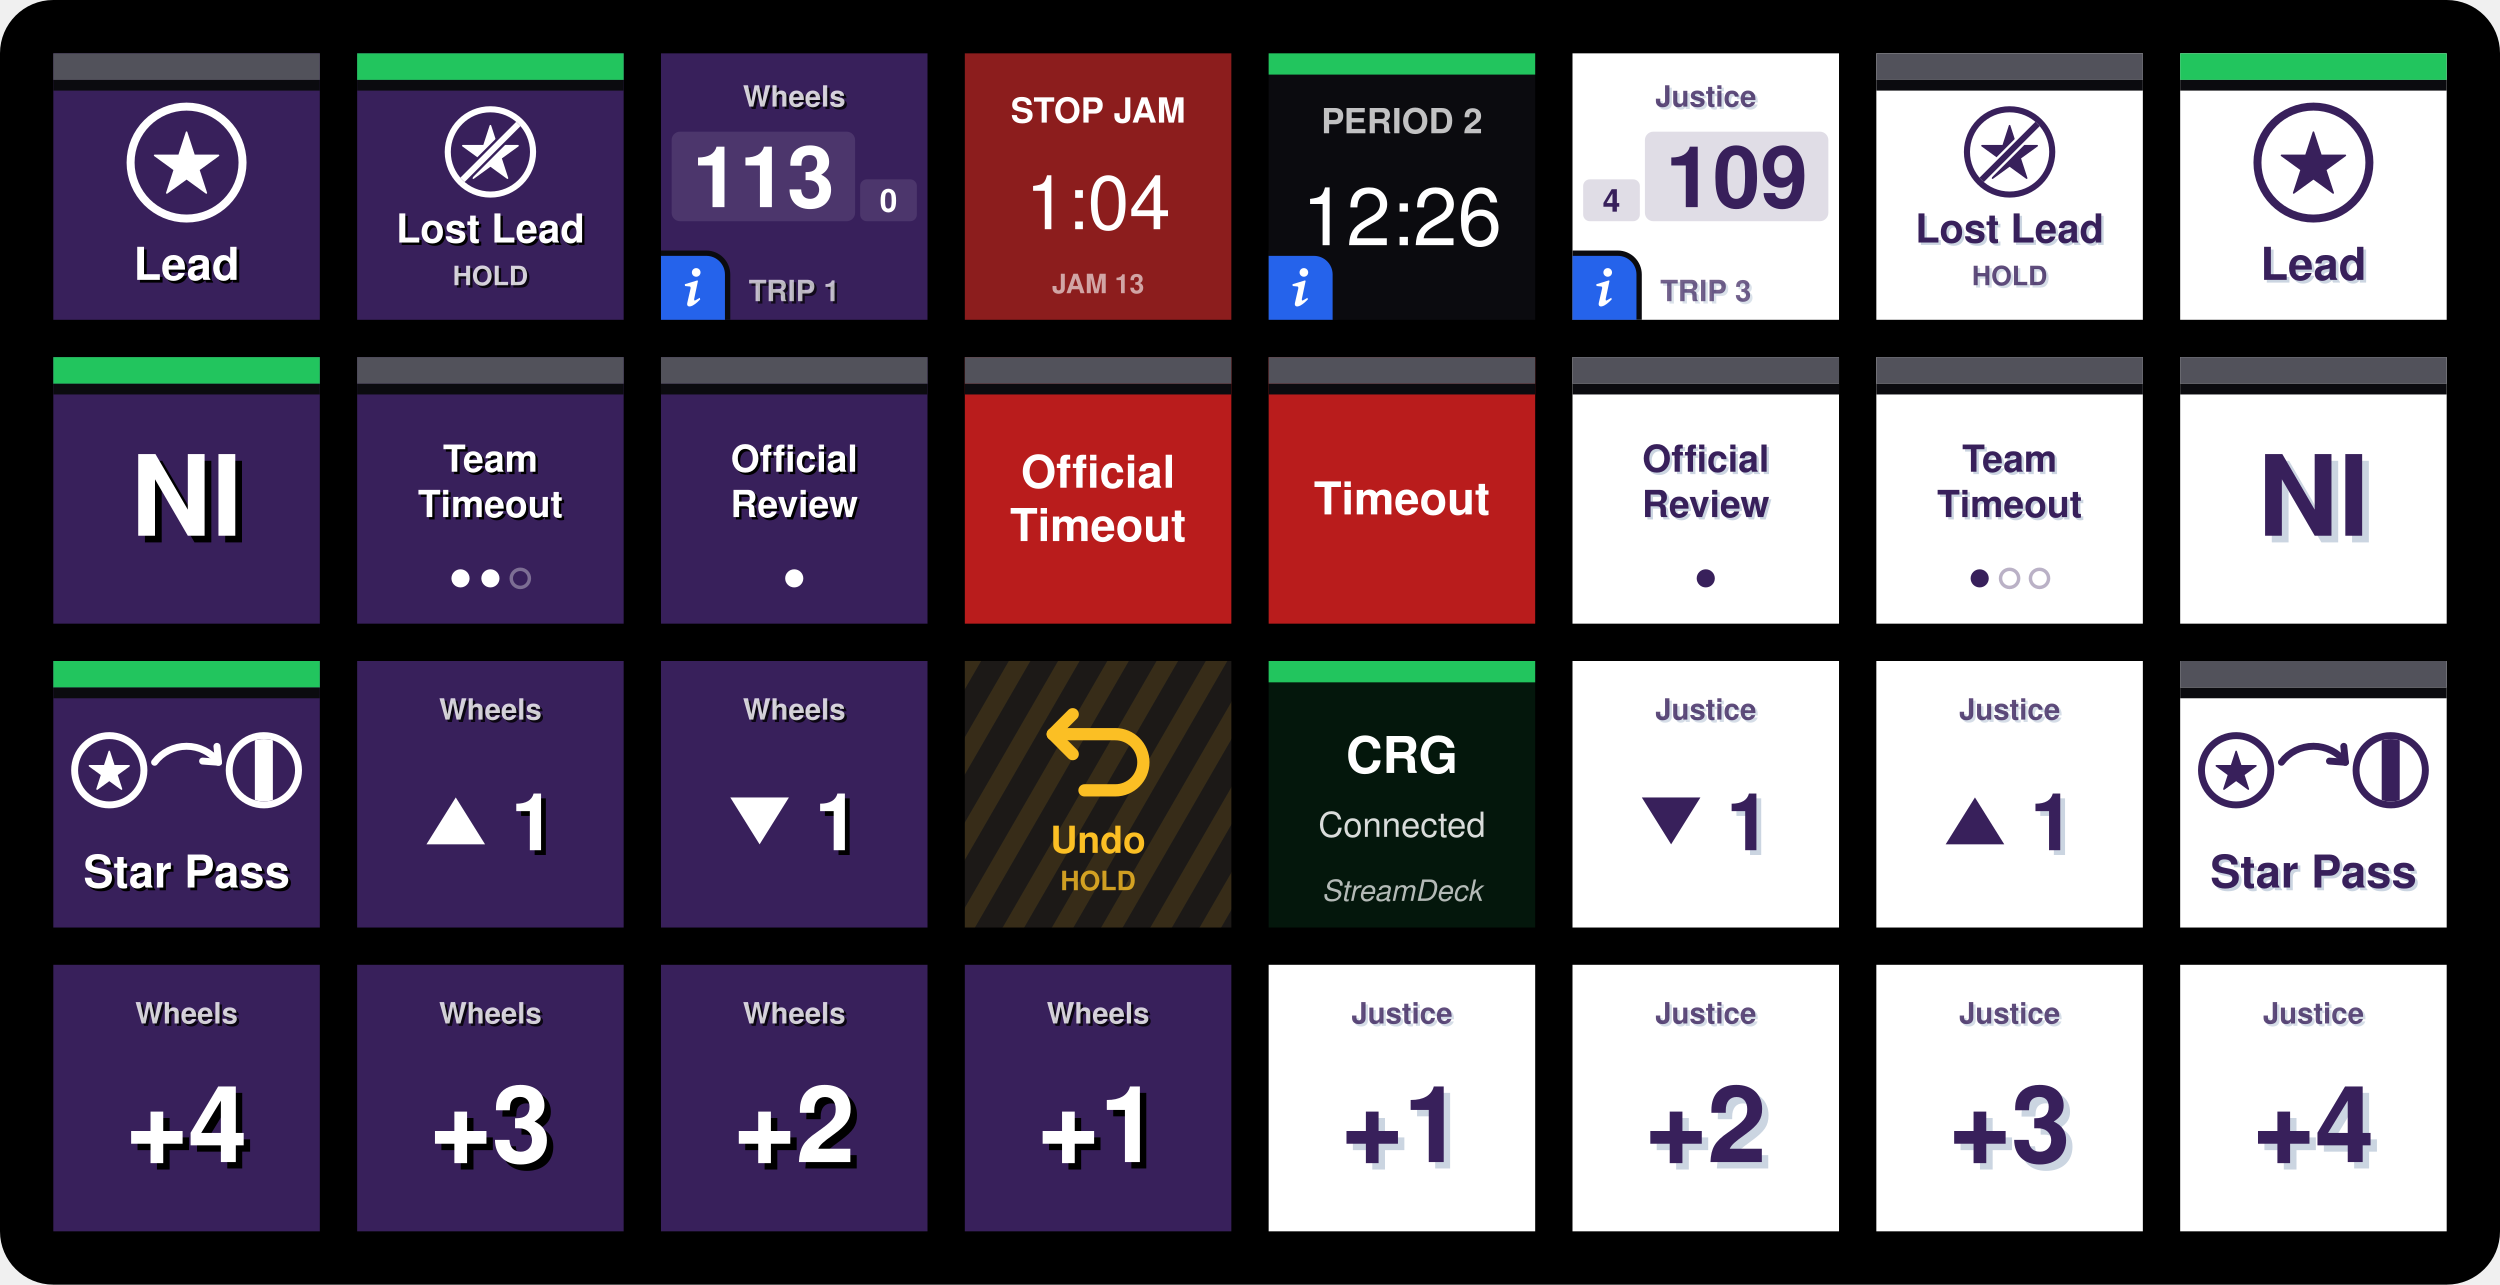
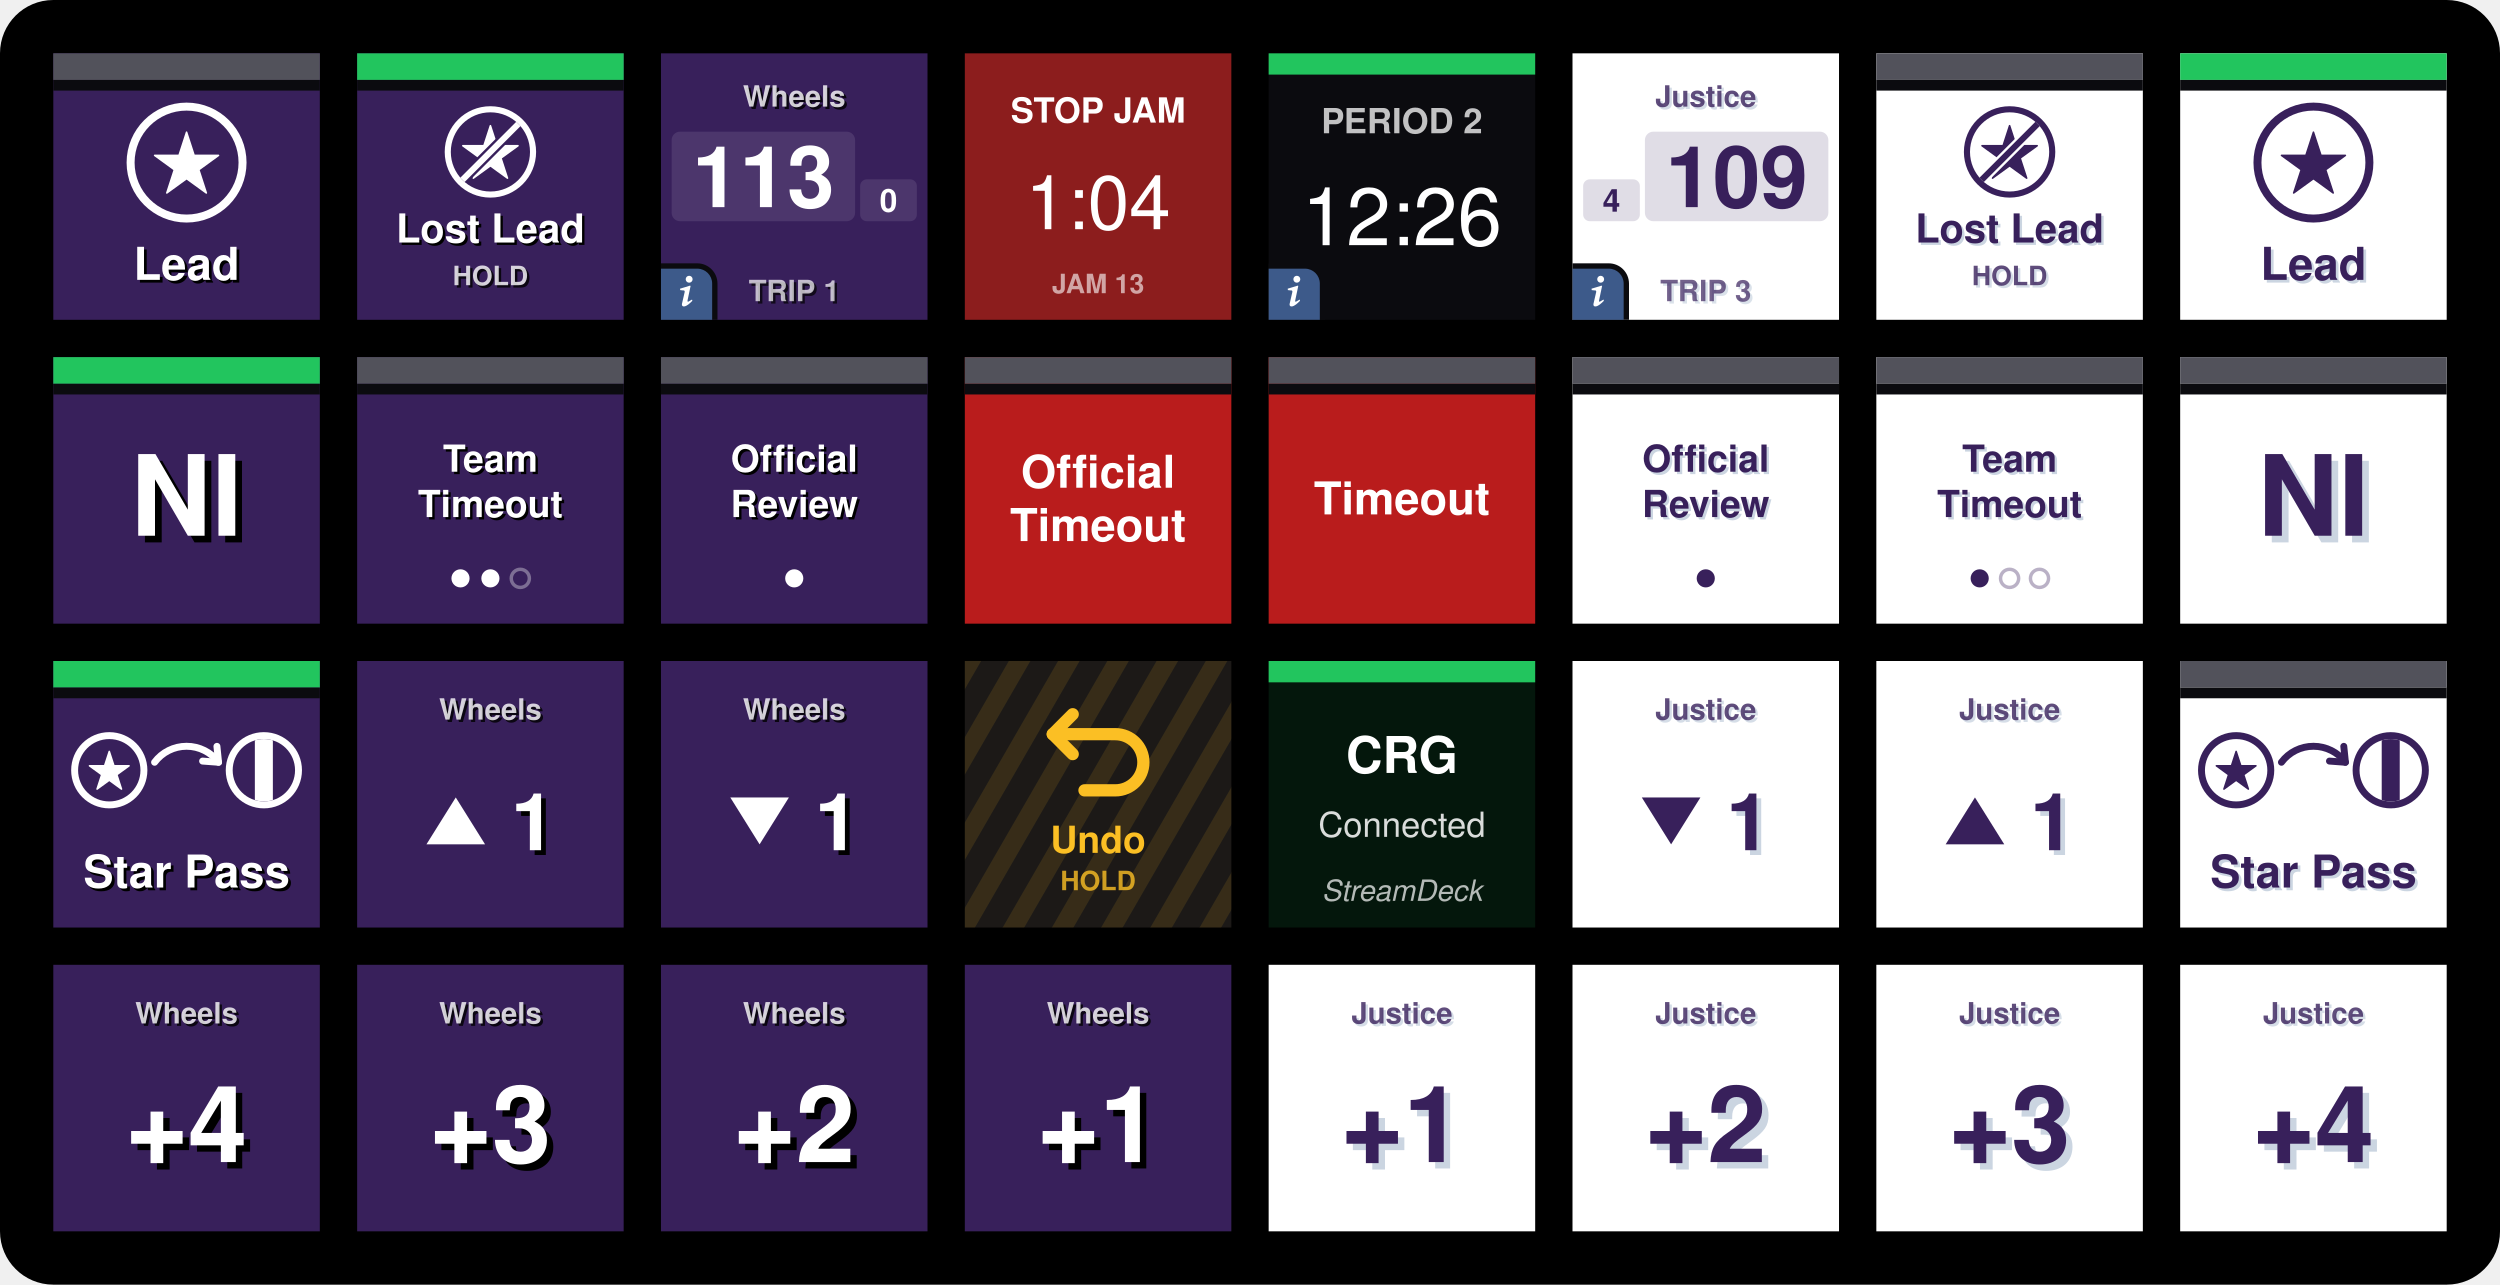
<svg xmlns="http://www.w3.org/2000/svg" viewBox="0 0 938 482" width="938" height="482" role="img" aria-label="A Stream Deck XL running the plugin's keys during a jam">
  <rect width="938" height="482" rx="20" fill="#000000" />
  <svg x="20" y="20" width="100" height="100" viewBox="0 0 100 100">
    <rect width="100" height="100" rx="10" fill="#000000" />
    <g clip-path="inset(0 round 10px)">
      <rect width="100" height="100" fill="#38205b" />
      <g transform="translate(0 3)">
        <circle cx="50" cy="38" r="21" fill="none" stroke="#ffffff" stroke-width="3" />
        <polygon points="50,26.6 52.83,35.31 61.98,35.31 54.58,40.69 57.41,49.4 50,44.02 42.59,49.4 45.42,40.69 38.02,35.31 47.17,35.31" fill="#ffffff" stroke="#ffffff" stroke-width="0.6" stroke-linejoin="round" />
        <text x="51.02" y="83.02" fill="#000000" font-family="'Helvetica Neue', Helvetica, Arial, sans-serif" font-size="17" font-weight="700" text-anchor="middle">Lead</text>
        <text x="50" y="82" fill="#ffffff" font-family="'Helvetica Neue', Helvetica, Arial, sans-serif" font-size="17" font-weight="700" text-anchor="middle">Lead</text>
      </g>
      <rect width="100" height="10" fill="#52525b" />
      <rect y="10" width="100" height="4" fill="#0b0b0f" />
    </g>
  </svg>
  <svg x="134" y="20" width="100" height="100" viewBox="0 0 100 100">
    <rect width="100" height="100" rx="10" fill="#000000" />
    <g clip-path="inset(0 round 10px)">
      <rect width="100" height="100" fill="#38205b" />
      <g transform="translate(0 3)">
        <polygon points="50,24.16 52.44,31.68 60.35,31.68 53.95,36.32 56.4,43.84 50,39.2 43.6,43.84 46.05,36.32 39.65,31.68 47.56,31.68" fill="#ffffff" stroke="#ffffff" stroke-width="0.6" stroke-linejoin="round" />
        <line x1="39.49" y1="44.51" x2="60.51" y2="23.49" stroke="#38205b" stroke-width="4.11" />
        <line x1="39.49" y1="44.51" x2="60.51" y2="23.49" stroke="#ffffff" stroke-width="2.29" />
        <circle cx="50" cy="34" r="16" fill="none" stroke="#ffffff" stroke-width="2.29" />
        <text x="50.9" y="68.9" fill="#000000" font-family="'Helvetica Neue', Helvetica, Arial, sans-serif" font-size="15" font-weight="700" text-anchor="middle">Lost Lead</text>
        <text x="50" y="68" fill="#ffffff" font-family="'Helvetica Neue', Helvetica, Arial, sans-serif" font-size="15" font-weight="700" text-anchor="middle">Lost Lead</text>
        <text x="50.9" y="84.9" fill="#000000" font-family="'Helvetica Neue', Helvetica, Arial, sans-serif" font-size="10" font-weight="700" text-anchor="middle" opacity="0.8">HOLD</text>
        <text x="50" y="84" fill="#ffffff" font-family="'Helvetica Neue', Helvetica, Arial, sans-serif" font-size="10" font-weight="700" text-anchor="middle" opacity="0.8">HOLD</text>
      </g>
      <rect width="100" height="10" fill="#22c55e" />
      <rect y="10" width="100" height="4" fill="#0b0b0f" />
    </g>
  </svg>
  <svg x="248" y="20" width="100" height="100" viewBox="0 0 100 100">
    <rect width="100" height="100" rx="10" fill="#000000" />
    <g clip-path="inset(0 round 10px)">
      <rect width="100" height="100" fill="#38205b" />
      <rect x="4" y="29.4" width="68.83" height="33.6" rx="3.17" fill="#4c366c" />
      <rect x="74.73" y="47.29" width="21.27" height="15.71" rx="2.5" fill="#4c366c" />
      <text x="50.9" y="20.9" fill="#000000" font-family="'Helvetica Neue', Helvetica, Arial, sans-serif" font-size="11" font-weight="700" text-anchor="middle" opacity="0.8">Wheels</text>
      <text x="50" y="20" fill="#ffffff" font-family="'Helvetica Neue', Helvetica, Arial, sans-serif" font-size="11" font-weight="700" text-anchor="middle" opacity="0.8">Wheels</text>
      <text x="38.414" y="57.72" fill="#ffffff" font-family="'Helvetica Neue', Helvetica, Arial, sans-serif" font-size="32" font-weight="700" text-anchor="middle">113</text>
      <text x="85.366" y="59.43" fill="#ffffff" font-family="'Helvetica Neue', Helvetica, Arial, sans-serif" font-size="11.9" font-weight="700" text-anchor="middle">0</text>
      <text x="50.9" y="93.9" fill="#000000" font-family="'Helvetica Neue', Helvetica, Arial, sans-serif" font-size="11" font-weight="700" text-anchor="middle" opacity="0.7">TRIP 1</text>
      <text x="50" y="93" fill="#ffffff" font-family="'Helvetica Neue', Helvetica, Arial, sans-serif" font-size="11" font-weight="700" text-anchor="middle" opacity="0.7">TRIP 1</text>
-       <path d="M 0 74 H 17 A 9 9 0 0 1 26 83 V 100 H 0 Z" fill="#0b0b0f" />
-       <path d="M 0 76 H 17 A 7 7 0 0 1 24 83 V 100 H 0 Z" fill="#2563eb" />
-       <g transform="translate(8.94 80.56) scale(0.15)" fill="#ffffff">
+       <path d="M 0 78.8 H 13.6 A 7.6 7.6 0 0 1 21.2 86.4 V 100 H 0 Z" fill="#0b0b0f" />
+       <path d="M 0 80.8 H 13.6 A 5.6 5.6 0 0 1 19.2 86.4 V 100 H 0 Z" fill="#3d5a8a" />
+       <g transform="translate(7.15 83.45) scale(0.12)" fill="#ffffff">
        <circle cx="28.5" cy="11" r="10.8" />
        <path d="M 0.5 45 L 0 40.5 C 11 37.5 21 34 31 31 L 33 32 L 23.5 77 C 22.8 81 24.3 82.5 27 80.5 L 37.5 74.5 L 38.5 78.5 C 30 87 22 94.5 13.5 96 C 7.5 97 5 93 6 88 L 14.5 51 C 15.2 47 13 45.5 10 46 Z" />
      </g>
    </g>
  </svg>
  <svg x="362" y="20" width="100" height="100" viewBox="0 0 100 100">
    <rect width="100" height="100" rx="10" fill="#000000" />
    <g clip-path="inset(0 round 10px)">
      <rect width="100" height="100" fill="#8c1d1d" />
      <text x="50" y="26" fill="#ffffff" font-family="'Helvetica Neue', Helvetica, Arial, sans-serif" font-size="13" font-weight="700" text-anchor="middle">STOP JAM</text>
      <text x="50" y="66" fill="#ffffff" font-family="'Helvetica Neue', Helvetica, Arial, sans-serif" font-size="28" font-weight="400" text-anchor="middle">1:04</text>
      <text x="50" y="90" fill="#ffffff" font-family="'Helvetica Neue', Helvetica, Arial, sans-serif" font-size="10" font-weight="700" text-anchor="middle" opacity="0.6">JAM 13</text>
    </g>
  </svg>
  <svg x="476" y="20" width="100" height="100" viewBox="0 0 100 100">
    <rect width="100" height="100" rx="10" fill="#000000" />
    <g clip-path="inset(0 round 10px)">
      <rect width="100" height="100" fill="#0b0b0f" />
      <rect width="100" height="8" fill="#22c55e" />
      <text x="50" y="30" fill="#ffffff" font-family="'Helvetica Neue', Helvetica, Arial, sans-serif" font-size="13" font-weight="700" text-anchor="middle" opacity="0.75">PERIOD 2</text>
      <text x="50" y="72" fill="#ffffff" font-family="'Helvetica Neue', Helvetica, Arial, sans-serif" font-size="30" font-weight="400" text-anchor="middle">12:26</text>
-       <path d="M 0 74 H 17 A 9 9 0 0 1 26 83 V 100 H 0 Z" fill="#0b0b0f" />
-       <path d="M 0 76 H 17 A 7 7 0 0 1 24 83 V 100 H 0 Z" fill="#2563eb" />
-       <g transform="translate(8.94 80.56) scale(0.15)" fill="#ffffff">
+       <path d="M 0 78.8 H 13.6 A 7.6 7.6 0 0 1 21.2 86.4 V 100 H 0 Z" fill="#0b0b0f" />
+       <path d="M 0 80.8 H 13.6 A 5.6 5.6 0 0 1 19.2 86.4 V 100 H 0 Z" fill="#3d5a8a" />
+       <g transform="translate(7.15 83.45) scale(0.12)" fill="#ffffff">
        <circle cx="28.5" cy="11" r="10.8" />
        <path d="M 0.5 45 L 0 40.5 C 11 37.5 21 34 31 31 L 33 32 L 23.5 77 C 22.8 81 24.3 82.5 27 80.5 L 37.5 74.5 L 38.5 78.5 C 30 87 22 94.5 13.5 96 C 7.5 97 5 93 6 88 L 14.5 51 C 15.2 47 13 45.5 10 46 Z" />
      </g>
    </g>
  </svg>
  <svg x="590" y="20" width="100" height="100" viewBox="0 0 100 100">
    <rect width="100" height="100" rx="10" fill="#000000" />
    <g clip-path="inset(0 round 10px)">
      <rect width="100" height="100" fill="#ffffff" />
      <rect x="27.17" y="29.4" width="68.83" height="33.6" rx="3.17" fill="#e0dde6" />
      <rect x="4" y="47.29" width="21.27" height="15.71" rx="2.5" fill="#e0dde6" />
      <text x="50.9" y="20.9" fill="#cbd5e1" font-family="'Helvetica Neue', Helvetica, Arial, sans-serif" font-size="11" font-weight="700" text-anchor="middle" opacity="0.8">Justice</text>
      <text x="50" y="20" fill="#38205b" font-family="'Helvetica Neue', Helvetica, Arial, sans-serif" font-size="11" font-weight="700" text-anchor="middle" opacity="0.8">Justice</text>
      <text x="61.586" y="57.72" fill="#38205b" font-family="'Helvetica Neue', Helvetica, Arial, sans-serif" font-size="32" font-weight="700" text-anchor="middle">109</text>
      <text x="14.634" y="59.43" fill="#38205b" font-family="'Helvetica Neue', Helvetica, Arial, sans-serif" font-size="11.9" font-weight="700" text-anchor="middle">4</text>
      <text x="50.9" y="93.9" fill="#cbd5e1" font-family="'Helvetica Neue', Helvetica, Arial, sans-serif" font-size="11" font-weight="700" text-anchor="middle" opacity="0.7">TRIP 3</text>
      <text x="50" y="93" fill="#38205b" font-family="'Helvetica Neue', Helvetica, Arial, sans-serif" font-size="11" font-weight="700" text-anchor="middle" opacity="0.7">TRIP 3</text>
-       <path d="M 0 74 H 17 A 9 9 0 0 1 26 83 V 100 H 0 Z" fill="#0b0b0f" />
-       <path d="M 0 76 H 17 A 7 7 0 0 1 24 83 V 100 H 0 Z" fill="#2563eb" />
-       <g transform="translate(8.94 80.56) scale(0.15)" fill="#ffffff">
+       <path d="M 0 78.8 H 13.6 A 7.6 7.6 0 0 1 21.2 86.4 V 100 H 0 Z" fill="#0b0b0f" />
+       <path d="M 0 80.8 H 13.6 A 5.6 5.6 0 0 1 19.2 86.4 V 100 H 0 Z" fill="#3d5a8a" />
+       <g transform="translate(7.15 83.45) scale(0.12)" fill="#ffffff">
        <circle cx="28.5" cy="11" r="10.8" />
        <path d="M 0.5 45 L 0 40.5 C 11 37.5 21 34 31 31 L 33 32 L 23.5 77 C 22.8 81 24.3 82.5 27 80.5 L 37.5 74.5 L 38.5 78.5 C 30 87 22 94.5 13.5 96 C 7.5 97 5 93 6 88 L 14.5 51 C 15.2 47 13 45.5 10 46 Z" />
      </g>
    </g>
  </svg>
  <svg x="704" y="20" width="100" height="100" viewBox="0 0 100 100">
    <rect width="100" height="100" rx="10" fill="#000000" />
    <g clip-path="inset(0 round 10px)">
      <rect width="100" height="100" fill="#ffffff" />
      <g transform="translate(0 3)">
        <polygon points="50,24.16 52.44,31.68 60.35,31.68 53.95,36.32 56.4,43.84 50,39.2 43.6,43.84 46.05,36.32 39.65,31.68 47.56,31.68" fill="#38205b" stroke="#38205b" stroke-width="0.6" stroke-linejoin="round" />
        <line x1="39.49" y1="44.51" x2="60.51" y2="23.49" stroke="#ffffff" stroke-width="4.11" />
        <line x1="39.49" y1="44.51" x2="60.51" y2="23.49" stroke="#38205b" stroke-width="2.29" />
        <circle cx="50" cy="34" r="16" fill="none" stroke="#38205b" stroke-width="2.29" />
        <text x="50.9" y="68.9" fill="#cbd5e1" font-family="'Helvetica Neue', Helvetica, Arial, sans-serif" font-size="15" font-weight="700" text-anchor="middle">Lost Lead</text>
        <text x="50" y="68" fill="#38205b" font-family="'Helvetica Neue', Helvetica, Arial, sans-serif" font-size="15" font-weight="700" text-anchor="middle">Lost Lead</text>
        <text x="50.9" y="84.9" fill="#cbd5e1" font-family="'Helvetica Neue', Helvetica, Arial, sans-serif" font-size="10" font-weight="700" text-anchor="middle" opacity="0.8">HOLD</text>
        <text x="50" y="84" fill="#38205b" font-family="'Helvetica Neue', Helvetica, Arial, sans-serif" font-size="10" font-weight="700" text-anchor="middle" opacity="0.8">HOLD</text>
      </g>
      <rect width="100" height="10" fill="#52525b" />
      <rect y="10" width="100" height="4" fill="#0b0b0f" />
    </g>
  </svg>
  <svg x="818" y="20" width="100" height="100" viewBox="0 0 100 100">
    <rect width="100" height="100" rx="10" fill="#000000" />
    <g clip-path="inset(0 round 10px)">
      <rect width="100" height="100" fill="#ffffff" />
      <g transform="translate(0 3)">
        <circle cx="50" cy="38" r="21" fill="none" stroke="#38205b" stroke-width="3" />
        <polygon points="50,26.6 52.83,35.31 61.98,35.31 54.58,40.69 57.41,49.4 50,44.02 42.59,49.4 45.42,40.69 38.02,35.31 47.17,35.31" fill="#38205b" stroke="#38205b" stroke-width="0.6" stroke-linejoin="round" />
        <text x="51.02" y="83.02" fill="#cbd5e1" font-family="'Helvetica Neue', Helvetica, Arial, sans-serif" font-size="17" font-weight="700" text-anchor="middle">Lead</text>
        <text x="50" y="82" fill="#38205b" font-family="'Helvetica Neue', Helvetica, Arial, sans-serif" font-size="17" font-weight="700" text-anchor="middle">Lead</text>
      </g>
      <rect width="100" height="10" fill="#22c55e" />
      <rect y="10" width="100" height="4" fill="#0b0b0f" />
    </g>
  </svg>
  <svg x="20" y="134" width="100" height="100" viewBox="0 0 100 100">
    <rect width="100" height="100" rx="10" fill="#000000" />
    <g clip-path="inset(0 round 10px)">
      <rect width="100" height="100" fill="#38205b" />
      <g transform="translate(0 3)">
        <text x="52.52" y="66.52" fill="#000000" font-family="'Helvetica Neue', Helvetica, Arial, sans-serif" font-size="42" font-weight="700" text-anchor="middle">NI</text>
        <text x="50" y="64" fill="#ffffff" font-family="'Helvetica Neue', Helvetica, Arial, sans-serif" font-size="42" font-weight="700" text-anchor="middle">NI</text>
      </g>
      <rect width="100" height="10" fill="#22c55e" />
      <rect y="10" width="100" height="4" fill="#0b0b0f" />
    </g>
  </svg>
  <svg x="134" y="134" width="100" height="100" viewBox="0 0 100 100">
    <rect width="100" height="100" rx="10" fill="#000000" />
    <g clip-path="inset(0 round 10px)">
      <rect width="100" height="100" fill="#38205b" />
      <g transform="translate(0 3)">
        <circle cx="38.78" cy="80" r="3.4" fill="#ffffff" />
        <circle cx="50" cy="80" r="3.4" fill="#ffffff" />
        <circle cx="61.22" cy="80" r="3.4" fill="none" stroke="#ffffff" stroke-width="1.3" opacity="0.35" />
        <text x="50.9" y="40.9" fill="#000000" font-family="'Helvetica Neue', Helvetica, Arial, sans-serif" font-size="14" font-weight="700" text-anchor="middle">Team</text>
        <text x="50" y="40" fill="#ffffff" font-family="'Helvetica Neue', Helvetica, Arial, sans-serif" font-size="14" font-weight="700" text-anchor="middle">Team</text>
        <text x="50.9" y="57.9" fill="#000000" font-family="'Helvetica Neue', Helvetica, Arial, sans-serif" font-size="14" font-weight="700" text-anchor="middle">Timeout</text>
        <text x="50" y="57" fill="#ffffff" font-family="'Helvetica Neue', Helvetica, Arial, sans-serif" font-size="14" font-weight="700" text-anchor="middle">Timeout</text>
      </g>
      <rect width="100" height="10" fill="#52525b" />
      <rect y="10" width="100" height="4" fill="#0b0b0f" />
    </g>
  </svg>
  <svg x="248" y="134" width="100" height="100" viewBox="0 0 100 100">
    <rect width="100" height="100" rx="10" fill="#000000" />
    <g clip-path="inset(0 round 10px)">
      <rect width="100" height="100" fill="#38205b" />
      <g transform="translate(0 3)">
        <circle cx="50" cy="80" r="3.4" fill="#ffffff" />
        <text x="50.9" y="40.9" fill="#000000" font-family="'Helvetica Neue', Helvetica, Arial, sans-serif" font-size="14" font-weight="700" text-anchor="middle">Official</text>
        <text x="50" y="40" fill="#ffffff" font-family="'Helvetica Neue', Helvetica, Arial, sans-serif" font-size="14" font-weight="700" text-anchor="middle">Official</text>
        <text x="50.9" y="57.9" fill="#000000" font-family="'Helvetica Neue', Helvetica, Arial, sans-serif" font-size="14" font-weight="700" text-anchor="middle">Review</text>
        <text x="50" y="57" fill="#ffffff" font-family="'Helvetica Neue', Helvetica, Arial, sans-serif" font-size="14" font-weight="700" text-anchor="middle">Review</text>
      </g>
      <rect width="100" height="10" fill="#52525b" />
      <rect y="10" width="100" height="4" fill="#0b0b0f" />
    </g>
  </svg>
  <svg x="362" y="134" width="100" height="100" viewBox="0 0 100 100">
    <rect width="100" height="100" rx="10" fill="#000000" />
    <g clip-path="inset(0 round 10px)">
      <rect width="100" height="100" fill="#b91c1c" />
      <g transform="translate(0 3)">
        <text x="50" y="46" fill="#ffffff" font-family="'Helvetica Neue', Helvetica, Arial, sans-serif" font-size="17" font-weight="700" text-anchor="middle">Official</text>
        <text x="50" y="66" fill="#ffffff" font-family="'Helvetica Neue', Helvetica, Arial, sans-serif" font-size="17" font-weight="700" text-anchor="middle">Timeout</text>
      </g>
      <rect width="100" height="10" fill="#52525b" />
      <rect y="10" width="100" height="4" fill="#0b0b0f" />
    </g>
  </svg>
  <svg x="476" y="134" width="100" height="100" viewBox="0 0 100 100">
    <rect width="100" height="100" rx="10" fill="#000000" />
    <g clip-path="inset(0 round 10px)">
      <rect width="100" height="100" fill="#b91c1c" />
      <g transform="translate(0 3)">
        <text x="50" y="56" fill="#ffffff" font-family="'Helvetica Neue', Helvetica, Arial, sans-serif" font-size="17" font-weight="700" text-anchor="middle">Timeout</text>
      </g>
      <rect width="100" height="10" fill="#52525b" />
      <rect y="10" width="100" height="4" fill="#0b0b0f" />
    </g>
  </svg>
  <svg x="590" y="134" width="100" height="100" viewBox="0 0 100 100">
    <rect width="100" height="100" rx="10" fill="#000000" />
    <g clip-path="inset(0 round 10px)">
      <rect width="100" height="100" fill="#ffffff" />
      <g transform="translate(0 3)">
        <circle cx="50" cy="80" r="3.4" fill="#38205b" />
        <text x="50.9" y="40.9" fill="#cbd5e1" font-family="'Helvetica Neue', Helvetica, Arial, sans-serif" font-size="14" font-weight="700" text-anchor="middle">Official</text>
        <text x="50" y="40" fill="#38205b" font-family="'Helvetica Neue', Helvetica, Arial, sans-serif" font-size="14" font-weight="700" text-anchor="middle">Official</text>
        <text x="50.9" y="57.9" fill="#cbd5e1" font-family="'Helvetica Neue', Helvetica, Arial, sans-serif" font-size="14" font-weight="700" text-anchor="middle">Review</text>
        <text x="50" y="57" fill="#38205b" font-family="'Helvetica Neue', Helvetica, Arial, sans-serif" font-size="14" font-weight="700" text-anchor="middle">Review</text>
      </g>
      <rect width="100" height="10" fill="#52525b" />
      <rect y="10" width="100" height="4" fill="#0b0b0f" />
    </g>
  </svg>
  <svg x="704" y="134" width="100" height="100" viewBox="0 0 100 100">
    <rect width="100" height="100" rx="10" fill="#000000" />
    <g clip-path="inset(0 round 10px)">
      <rect width="100" height="100" fill="#ffffff" />
      <g transform="translate(0 3)">
        <circle cx="38.78" cy="80" r="3.4" fill="#38205b" />
        <circle cx="50" cy="80" r="3.4" fill="none" stroke="#38205b" stroke-width="1.3" opacity="0.35" />
        <circle cx="61.22" cy="80" r="3.4" fill="none" stroke="#38205b" stroke-width="1.3" opacity="0.35" />
        <text x="50.9" y="40.9" fill="#cbd5e1" font-family="'Helvetica Neue', Helvetica, Arial, sans-serif" font-size="14" font-weight="700" text-anchor="middle">Team</text>
        <text x="50" y="40" fill="#38205b" font-family="'Helvetica Neue', Helvetica, Arial, sans-serif" font-size="14" font-weight="700" text-anchor="middle">Team</text>
        <text x="50.9" y="57.9" fill="#cbd5e1" font-family="'Helvetica Neue', Helvetica, Arial, sans-serif" font-size="14" font-weight="700" text-anchor="middle">Timeout</text>
        <text x="50" y="57" fill="#38205b" font-family="'Helvetica Neue', Helvetica, Arial, sans-serif" font-size="14" font-weight="700" text-anchor="middle">Timeout</text>
      </g>
      <rect width="100" height="10" fill="#52525b" />
      <rect y="10" width="100" height="4" fill="#0b0b0f" />
    </g>
  </svg>
  <svg x="818" y="134" width="100" height="100" viewBox="0 0 100 100">
    <rect width="100" height="100" rx="10" fill="#000000" />
    <g clip-path="inset(0 round 10px)">
      <rect width="100" height="100" fill="#ffffff" />
      <g transform="translate(0 3)">
        <text x="52.52" y="66.52" fill="#cbd5e1" font-family="'Helvetica Neue', Helvetica, Arial, sans-serif" font-size="42" font-weight="700" text-anchor="middle">NI</text>
        <text x="50" y="64" fill="#38205b" font-family="'Helvetica Neue', Helvetica, Arial, sans-serif" font-size="42" font-weight="700" text-anchor="middle">NI</text>
      </g>
      <rect width="100" height="10" fill="#52525b" />
      <rect y="10" width="100" height="4" fill="#0b0b0f" />
    </g>
  </svg>
  <svg x="20" y="248" width="100" height="100" viewBox="0 0 100 100">
    <rect width="100" height="100" rx="10" fill="#000000" />
    <g clip-path="inset(0 round 10px)">
      <rect width="100" height="100" fill="#38205b" />
      <g transform="translate(0 3)">
        <circle cx="21" cy="38" r="13" fill="none" stroke="#ffffff" stroke-width="2.6" />
        <polygon points="21,30.94 22.75,36.33 28.42,36.33 23.83,39.67 25.58,45.06 21,41.72 16.42,45.06 18.17,39.67 13.58,36.33 19.25,36.33" fill="#ffffff" stroke="#ffffff" stroke-width="0.6" stroke-linejoin="round" />
        <path d="M 38 35 A 15 15 0 0 1 62 35" fill="none" stroke="#ffffff" stroke-width="2.6" stroke-linecap="round" />
        <path d="M 61.39,29.03 L 62 35 L 56.02,34.56" fill="none" stroke="#ffffff" stroke-width="2.6" stroke-linecap="round" stroke-linejoin="round" />
        <path d="M 75.62 26.8 A 11.7 11.7 0 0 1 82.38 26.8 L 82.38 49.2 A 11.7 11.7 0 0 1 75.62 49.2 Z" fill="#ffffff" />
        <circle cx="79" cy="38" r="13" fill="none" stroke="#ffffff" stroke-width="2.6" />
        <text x="51.02" y="83.02" fill="#000000" font-family="'Helvetica Neue', Helvetica, Arial, sans-serif" font-size="17" font-weight="700" text-anchor="middle">Star Pass</text>
        <text x="50" y="82" fill="#ffffff" font-family="'Helvetica Neue', Helvetica, Arial, sans-serif" font-size="17" font-weight="700" text-anchor="middle">Star Pass</text>
      </g>
      <rect width="100" height="10" fill="#22c55e" />
      <rect y="10" width="100" height="4" fill="#0b0b0f" />
    </g>
  </svg>
  <svg x="134" y="248" width="100" height="100" viewBox="0 0 100 100">
    <rect width="100" height="100" rx="10" fill="#000000" />
    <g clip-path="inset(0 round 10px)">
      <rect width="100" height="100" fill="#38205b" />
      <polygon points="37,51.2 26,68.8 48,68.8" fill="#ffffff" />
      <text x="50.9" y="22.9" fill="#000000" font-family="'Helvetica Neue', Helvetica, Arial, sans-serif" font-size="11" font-weight="700" text-anchor="middle" opacity="0.8">Wheels</text>
      <text x="50" y="22" fill="#ffffff" font-family="'Helvetica Neue', Helvetica, Arial, sans-serif" font-size="11" font-weight="700" text-anchor="middle" opacity="0.8">Wheels</text>
      <text x="67.8" y="72.8" fill="#000000" font-family="'Helvetica Neue', Helvetica, Arial, sans-serif" font-size="30" font-weight="700" text-anchor="middle">1</text>
      <text x="66" y="71" fill="#ffffff" font-family="'Helvetica Neue', Helvetica, Arial, sans-serif" font-size="30" font-weight="700" text-anchor="middle">1</text>
    </g>
  </svg>
  <svg x="248" y="248" width="100" height="100" viewBox="0 0 100 100">
    <rect width="100" height="100" rx="10" fill="#000000" />
    <g clip-path="inset(0 round 10px)">
      <rect width="100" height="100" fill="#38205b" />
      <polygon points="37,68.8 26,51.2 48,51.2" fill="#ffffff" />
      <text x="50.9" y="22.9" fill="#000000" font-family="'Helvetica Neue', Helvetica, Arial, sans-serif" font-size="11" font-weight="700" text-anchor="middle" opacity="0.8">Wheels</text>
      <text x="50" y="22" fill="#ffffff" font-family="'Helvetica Neue', Helvetica, Arial, sans-serif" font-size="11" font-weight="700" text-anchor="middle" opacity="0.8">Wheels</text>
      <text x="67.8" y="72.8" fill="#000000" font-family="'Helvetica Neue', Helvetica, Arial, sans-serif" font-size="30" font-weight="700" text-anchor="middle">1</text>
      <text x="66" y="71" fill="#ffffff" font-family="'Helvetica Neue', Helvetica, Arial, sans-serif" font-size="30" font-weight="700" text-anchor="middle">1</text>
    </g>
  </svg>
  <svg x="362" y="248" width="100" height="100" viewBox="0 0 100 100">
    <rect width="100" height="100" rx="10" fill="#000000" />
    <g clip-path="inset(0 round 10px)">
      <rect width="100" height="100" fill="#1c1917" />
      <rect x="-20" y="-20" width="7" height="150" fill="#fbbf24" opacity="0.12" transform="rotate(30 50 50)" />
      <rect x="-4" y="-20" width="7" height="150" fill="#fbbf24" opacity="0.12" transform="rotate(30 50 50)" />
      <rect x="12" y="-20" width="7" height="150" fill="#fbbf24" opacity="0.12" transform="rotate(30 50 50)" />
      <rect x="28" y="-20" width="7" height="150" fill="#fbbf24" opacity="0.12" transform="rotate(30 50 50)" />
      <rect x="44" y="-20" width="7" height="150" fill="#fbbf24" opacity="0.12" transform="rotate(30 50 50)" />
      <rect x="60" y="-20" width="7" height="150" fill="#fbbf24" opacity="0.12" transform="rotate(30 50 50)" />
      <rect x="76" y="-20" width="7" height="150" fill="#fbbf24" opacity="0.12" transform="rotate(30 50 50)" />
      <rect x="92" y="-20" width="7" height="150" fill="#fbbf24" opacity="0.12" transform="rotate(30 50 50)" />
      <rect x="108" y="-20" width="7" height="150" fill="#fbbf24" opacity="0.12" transform="rotate(30 50 50)" />
      <rect x="124" y="-20" width="7" height="150" fill="#fbbf24" opacity="0.12" transform="rotate(30 50 50)" />
      <path d="M 33 27.46 H 56.46 A 10.54 10.54 0 0 1 56.46 48.54 H 44.9" fill="none" stroke="#fbbf24" stroke-width="4.6" stroke-linecap="round" stroke-linejoin="round" />
      <path d="M 40.48 19.98 L 33 27.46 L 40.48 34.94" fill="none" stroke="#fbbf24" stroke-width="4.6" stroke-linecap="round" stroke-linejoin="round" />
      <text x="50" y="72" fill="#fbbf24" font-family="'Helvetica Neue', Helvetica, Arial, sans-serif" font-size="14" font-weight="700" text-anchor="middle">Undo</text>
      <text x="50" y="86" fill="#fbbf24" font-family="'Helvetica Neue', Helvetica, Arial, sans-serif" font-size="10" font-weight="700" text-anchor="middle" opacity="0.8">HOLD</text>
    </g>
  </svg>
  <svg x="476" y="248" width="100" height="100" viewBox="0 0 100 100">
    <rect width="100" height="100" rx="10" fill="#000000" />
    <g clip-path="inset(0 round 10px)">
      <rect width="100" height="100" fill="#04170c" />
      <rect width="100" height="8" fill="#22c55e" />
      <text x="50" y="42" fill="#ffffff" font-family="'Helvetica Neue', Helvetica, Arial, sans-serif" font-size="19" font-weight="700" text-anchor="middle">CRG</text>
      <text x="50" y="66" fill="#ffffff" font-family="'Helvetica Neue', Helvetica, Arial, sans-serif" font-size="13" font-weight="400" text-anchor="middle" opacity="0.85">Connected</text>
      <text x="50" y="90" fill="#ffffff" font-family="'Helvetica Neue', Helvetica, Arial, sans-serif" font-size="11" font-weight="400" text-anchor="middle" font-style="italic" opacity="0.7">StreamDeck</text>
    </g>
  </svg>
  <svg x="590" y="248" width="100" height="100" viewBox="0 0 100 100">
    <rect width="100" height="100" rx="10" fill="#000000" />
    <g clip-path="inset(0 round 10px)">
      <rect width="100" height="100" fill="#ffffff" />
      <polygon points="37,68.8 26,51.2 48,51.2" fill="#38205b" />
      <text x="50.9" y="22.9" fill="#cbd5e1" font-family="'Helvetica Neue', Helvetica, Arial, sans-serif" font-size="11" font-weight="700" text-anchor="middle" opacity="0.8">Justice</text>
      <text x="50" y="22" fill="#38205b" font-family="'Helvetica Neue', Helvetica, Arial, sans-serif" font-size="11" font-weight="700" text-anchor="middle" opacity="0.8">Justice</text>
      <text x="67.8" y="72.8" fill="#cbd5e1" font-family="'Helvetica Neue', Helvetica, Arial, sans-serif" font-size="30" font-weight="700" text-anchor="middle">1</text>
      <text x="66" y="71" fill="#38205b" font-family="'Helvetica Neue', Helvetica, Arial, sans-serif" font-size="30" font-weight="700" text-anchor="middle">1</text>
    </g>
  </svg>
  <svg x="704" y="248" width="100" height="100" viewBox="0 0 100 100">
    <rect width="100" height="100" rx="10" fill="#000000" />
    <g clip-path="inset(0 round 10px)">
      <rect width="100" height="100" fill="#ffffff" />
      <polygon points="37,51.2 26,68.8 48,68.8" fill="#38205b" />
      <text x="50.9" y="22.9" fill="#cbd5e1" font-family="'Helvetica Neue', Helvetica, Arial, sans-serif" font-size="11" font-weight="700" text-anchor="middle" opacity="0.8">Justice</text>
      <text x="50" y="22" fill="#38205b" font-family="'Helvetica Neue', Helvetica, Arial, sans-serif" font-size="11" font-weight="700" text-anchor="middle" opacity="0.8">Justice</text>
      <text x="67.8" y="72.8" fill="#cbd5e1" font-family="'Helvetica Neue', Helvetica, Arial, sans-serif" font-size="30" font-weight="700" text-anchor="middle">1</text>
      <text x="66" y="71" fill="#38205b" font-family="'Helvetica Neue', Helvetica, Arial, sans-serif" font-size="30" font-weight="700" text-anchor="middle">1</text>
    </g>
  </svg>
  <svg x="818" y="248" width="100" height="100" viewBox="0 0 100 100">
    <rect width="100" height="100" rx="10" fill="#000000" />
    <g clip-path="inset(0 round 10px)">
      <rect width="100" height="100" fill="#ffffff" />
      <g transform="translate(0 3)">
        <circle cx="21" cy="38" r="13" fill="none" stroke="#38205b" stroke-width="2.6" />
        <polygon points="21,30.94 22.75,36.33 28.42,36.33 23.83,39.67 25.58,45.06 21,41.72 16.42,45.06 18.17,39.67 13.58,36.33 19.25,36.33" fill="#38205b" stroke="#38205b" stroke-width="0.6" stroke-linejoin="round" />
        <path d="M 38 35 A 15 15 0 0 1 62 35" fill="none" stroke="#38205b" stroke-width="2.6" stroke-linecap="round" />
        <path d="M 61.39,29.03 L 62 35 L 56.02,34.56" fill="none" stroke="#38205b" stroke-width="2.6" stroke-linecap="round" stroke-linejoin="round" />
        <path d="M 75.62 26.8 A 11.7 11.7 0 0 1 82.38 26.8 L 82.38 49.2 A 11.7 11.7 0 0 1 75.62 49.2 Z" fill="#38205b" />
        <circle cx="79" cy="38" r="13" fill="none" stroke="#38205b" stroke-width="2.6" />
        <text x="51.02" y="83.02" fill="#cbd5e1" font-family="'Helvetica Neue', Helvetica, Arial, sans-serif" font-size="17" font-weight="700" text-anchor="middle">Star Pass</text>
        <text x="50" y="82" fill="#38205b" font-family="'Helvetica Neue', Helvetica, Arial, sans-serif" font-size="17" font-weight="700" text-anchor="middle">Star Pass</text>
      </g>
      <rect width="100" height="10" fill="#52525b" />
      <rect y="10" width="100" height="4" fill="#0b0b0f" />
    </g>
  </svg>
  <svg x="20" y="362" width="100" height="100" viewBox="0 0 100 100">
    <rect width="100" height="100" rx="10" fill="#000000" />
    <g clip-path="inset(0 round 10px)">
      <rect width="100" height="100" fill="#38205b" />
      <text x="50.9" y="22.9" fill="#000000" font-family="'Helvetica Neue', Helvetica, Arial, sans-serif" font-size="11" font-weight="700" text-anchor="middle" opacity="0.8">Wheels</text>
      <text x="50" y="22" fill="#ffffff" font-family="'Helvetica Neue', Helvetica, Arial, sans-serif" font-size="11" font-weight="700" text-anchor="middle" opacity="0.8">Wheels</text>
      <text x="52.4" y="76.4" fill="#000000" font-family="'Helvetica Neue', Helvetica, Arial, sans-serif" font-size="40" font-weight="700" text-anchor="middle">+4</text>
      <text x="50" y="74" fill="#ffffff" font-family="'Helvetica Neue', Helvetica, Arial, sans-serif" font-size="40" font-weight="700" text-anchor="middle">+4</text>
    </g>
  </svg>
  <svg x="134" y="362" width="100" height="100" viewBox="0 0 100 100">
    <rect width="100" height="100" rx="10" fill="#000000" />
    <g clip-path="inset(0 round 10px)">
      <rect width="100" height="100" fill="#38205b" />
      <text x="50.9" y="22.9" fill="#000000" font-family="'Helvetica Neue', Helvetica, Arial, sans-serif" font-size="11" font-weight="700" text-anchor="middle" opacity="0.8">Wheels</text>
      <text x="50" y="22" fill="#ffffff" font-family="'Helvetica Neue', Helvetica, Arial, sans-serif" font-size="11" font-weight="700" text-anchor="middle" opacity="0.8">Wheels</text>
      <text x="52.4" y="76.4" fill="#000000" font-family="'Helvetica Neue', Helvetica, Arial, sans-serif" font-size="40" font-weight="700" text-anchor="middle">+3</text>
      <text x="50" y="74" fill="#ffffff" font-family="'Helvetica Neue', Helvetica, Arial, sans-serif" font-size="40" font-weight="700" text-anchor="middle">+3</text>
    </g>
  </svg>
  <svg x="248" y="362" width="100" height="100" viewBox="0 0 100 100">
    <rect width="100" height="100" rx="10" fill="#000000" />
    <g clip-path="inset(0 round 10px)">
      <rect width="100" height="100" fill="#38205b" />
      <text x="50.9" y="22.9" fill="#000000" font-family="'Helvetica Neue', Helvetica, Arial, sans-serif" font-size="11" font-weight="700" text-anchor="middle" opacity="0.8">Wheels</text>
      <text x="50" y="22" fill="#ffffff" font-family="'Helvetica Neue', Helvetica, Arial, sans-serif" font-size="11" font-weight="700" text-anchor="middle" opacity="0.8">Wheels</text>
      <text x="52.4" y="76.4" fill="#000000" font-family="'Helvetica Neue', Helvetica, Arial, sans-serif" font-size="40" font-weight="700" text-anchor="middle">+2</text>
      <text x="50" y="74" fill="#ffffff" font-family="'Helvetica Neue', Helvetica, Arial, sans-serif" font-size="40" font-weight="700" text-anchor="middle">+2</text>
    </g>
  </svg>
  <svg x="362" y="362" width="100" height="100" viewBox="0 0 100 100">
    <rect width="100" height="100" rx="10" fill="#000000" />
    <g clip-path="inset(0 round 10px)">
      <rect width="100" height="100" fill="#38205b" />
      <text x="50.9" y="22.9" fill="#000000" font-family="'Helvetica Neue', Helvetica, Arial, sans-serif" font-size="11" font-weight="700" text-anchor="middle" opacity="0.8">Wheels</text>
      <text x="50" y="22" fill="#ffffff" font-family="'Helvetica Neue', Helvetica, Arial, sans-serif" font-size="11" font-weight="700" text-anchor="middle" opacity="0.8">Wheels</text>
      <text x="52.4" y="76.4" fill="#000000" font-family="'Helvetica Neue', Helvetica, Arial, sans-serif" font-size="40" font-weight="700" text-anchor="middle">+1</text>
      <text x="50" y="74" fill="#ffffff" font-family="'Helvetica Neue', Helvetica, Arial, sans-serif" font-size="40" font-weight="700" text-anchor="middle">+1</text>
    </g>
  </svg>
  <svg x="476" y="362" width="100" height="100" viewBox="0 0 100 100">
    <rect width="100" height="100" rx="10" fill="#000000" />
    <g clip-path="inset(0 round 10px)">
      <rect width="100" height="100" fill="#ffffff" />
      <text x="50.9" y="22.9" fill="#cbd5e1" font-family="'Helvetica Neue', Helvetica, Arial, sans-serif" font-size="11" font-weight="700" text-anchor="middle" opacity="0.8">Justice</text>
      <text x="50" y="22" fill="#38205b" font-family="'Helvetica Neue', Helvetica, Arial, sans-serif" font-size="11" font-weight="700" text-anchor="middle" opacity="0.8">Justice</text>
      <text x="52.4" y="76.4" fill="#cbd5e1" font-family="'Helvetica Neue', Helvetica, Arial, sans-serif" font-size="40" font-weight="700" text-anchor="middle">+1</text>
      <text x="50" y="74" fill="#38205b" font-family="'Helvetica Neue', Helvetica, Arial, sans-serif" font-size="40" font-weight="700" text-anchor="middle">+1</text>
    </g>
  </svg>
  <svg x="590" y="362" width="100" height="100" viewBox="0 0 100 100">
    <rect width="100" height="100" rx="10" fill="#000000" />
    <g clip-path="inset(0 round 10px)">
      <rect width="100" height="100" fill="#ffffff" />
      <text x="50.9" y="22.9" fill="#cbd5e1" font-family="'Helvetica Neue', Helvetica, Arial, sans-serif" font-size="11" font-weight="700" text-anchor="middle" opacity="0.8">Justice</text>
      <text x="50" y="22" fill="#38205b" font-family="'Helvetica Neue', Helvetica, Arial, sans-serif" font-size="11" font-weight="700" text-anchor="middle" opacity="0.8">Justice</text>
      <text x="52.4" y="76.4" fill="#cbd5e1" font-family="'Helvetica Neue', Helvetica, Arial, sans-serif" font-size="40" font-weight="700" text-anchor="middle">+2</text>
      <text x="50" y="74" fill="#38205b" font-family="'Helvetica Neue', Helvetica, Arial, sans-serif" font-size="40" font-weight="700" text-anchor="middle">+2</text>
    </g>
  </svg>
  <svg x="704" y="362" width="100" height="100" viewBox="0 0 100 100">
    <rect width="100" height="100" rx="10" fill="#000000" />
    <g clip-path="inset(0 round 10px)">
      <rect width="100" height="100" fill="#ffffff" />
      <text x="50.9" y="22.9" fill="#cbd5e1" font-family="'Helvetica Neue', Helvetica, Arial, sans-serif" font-size="11" font-weight="700" text-anchor="middle" opacity="0.8">Justice</text>
      <text x="50" y="22" fill="#38205b" font-family="'Helvetica Neue', Helvetica, Arial, sans-serif" font-size="11" font-weight="700" text-anchor="middle" opacity="0.8">Justice</text>
      <text x="52.4" y="76.4" fill="#cbd5e1" font-family="'Helvetica Neue', Helvetica, Arial, sans-serif" font-size="40" font-weight="700" text-anchor="middle">+3</text>
      <text x="50" y="74" fill="#38205b" font-family="'Helvetica Neue', Helvetica, Arial, sans-serif" font-size="40" font-weight="700" text-anchor="middle">+3</text>
    </g>
  </svg>
  <svg x="818" y="362" width="100" height="100" viewBox="0 0 100 100">
    <rect width="100" height="100" rx="10" fill="#000000" />
    <g clip-path="inset(0 round 10px)">
      <rect width="100" height="100" fill="#ffffff" />
      <text x="50.9" y="22.9" fill="#cbd5e1" font-family="'Helvetica Neue', Helvetica, Arial, sans-serif" font-size="11" font-weight="700" text-anchor="middle" opacity="0.8">Justice</text>
      <text x="50" y="22" fill="#38205b" font-family="'Helvetica Neue', Helvetica, Arial, sans-serif" font-size="11" font-weight="700" text-anchor="middle" opacity="0.8">Justice</text>
      <text x="52.4" y="76.4" fill="#cbd5e1" font-family="'Helvetica Neue', Helvetica, Arial, sans-serif" font-size="40" font-weight="700" text-anchor="middle">+4</text>
      <text x="50" y="74" fill="#38205b" font-family="'Helvetica Neue', Helvetica, Arial, sans-serif" font-size="40" font-weight="700" text-anchor="middle">+4</text>
    </g>
  </svg>
</svg>
